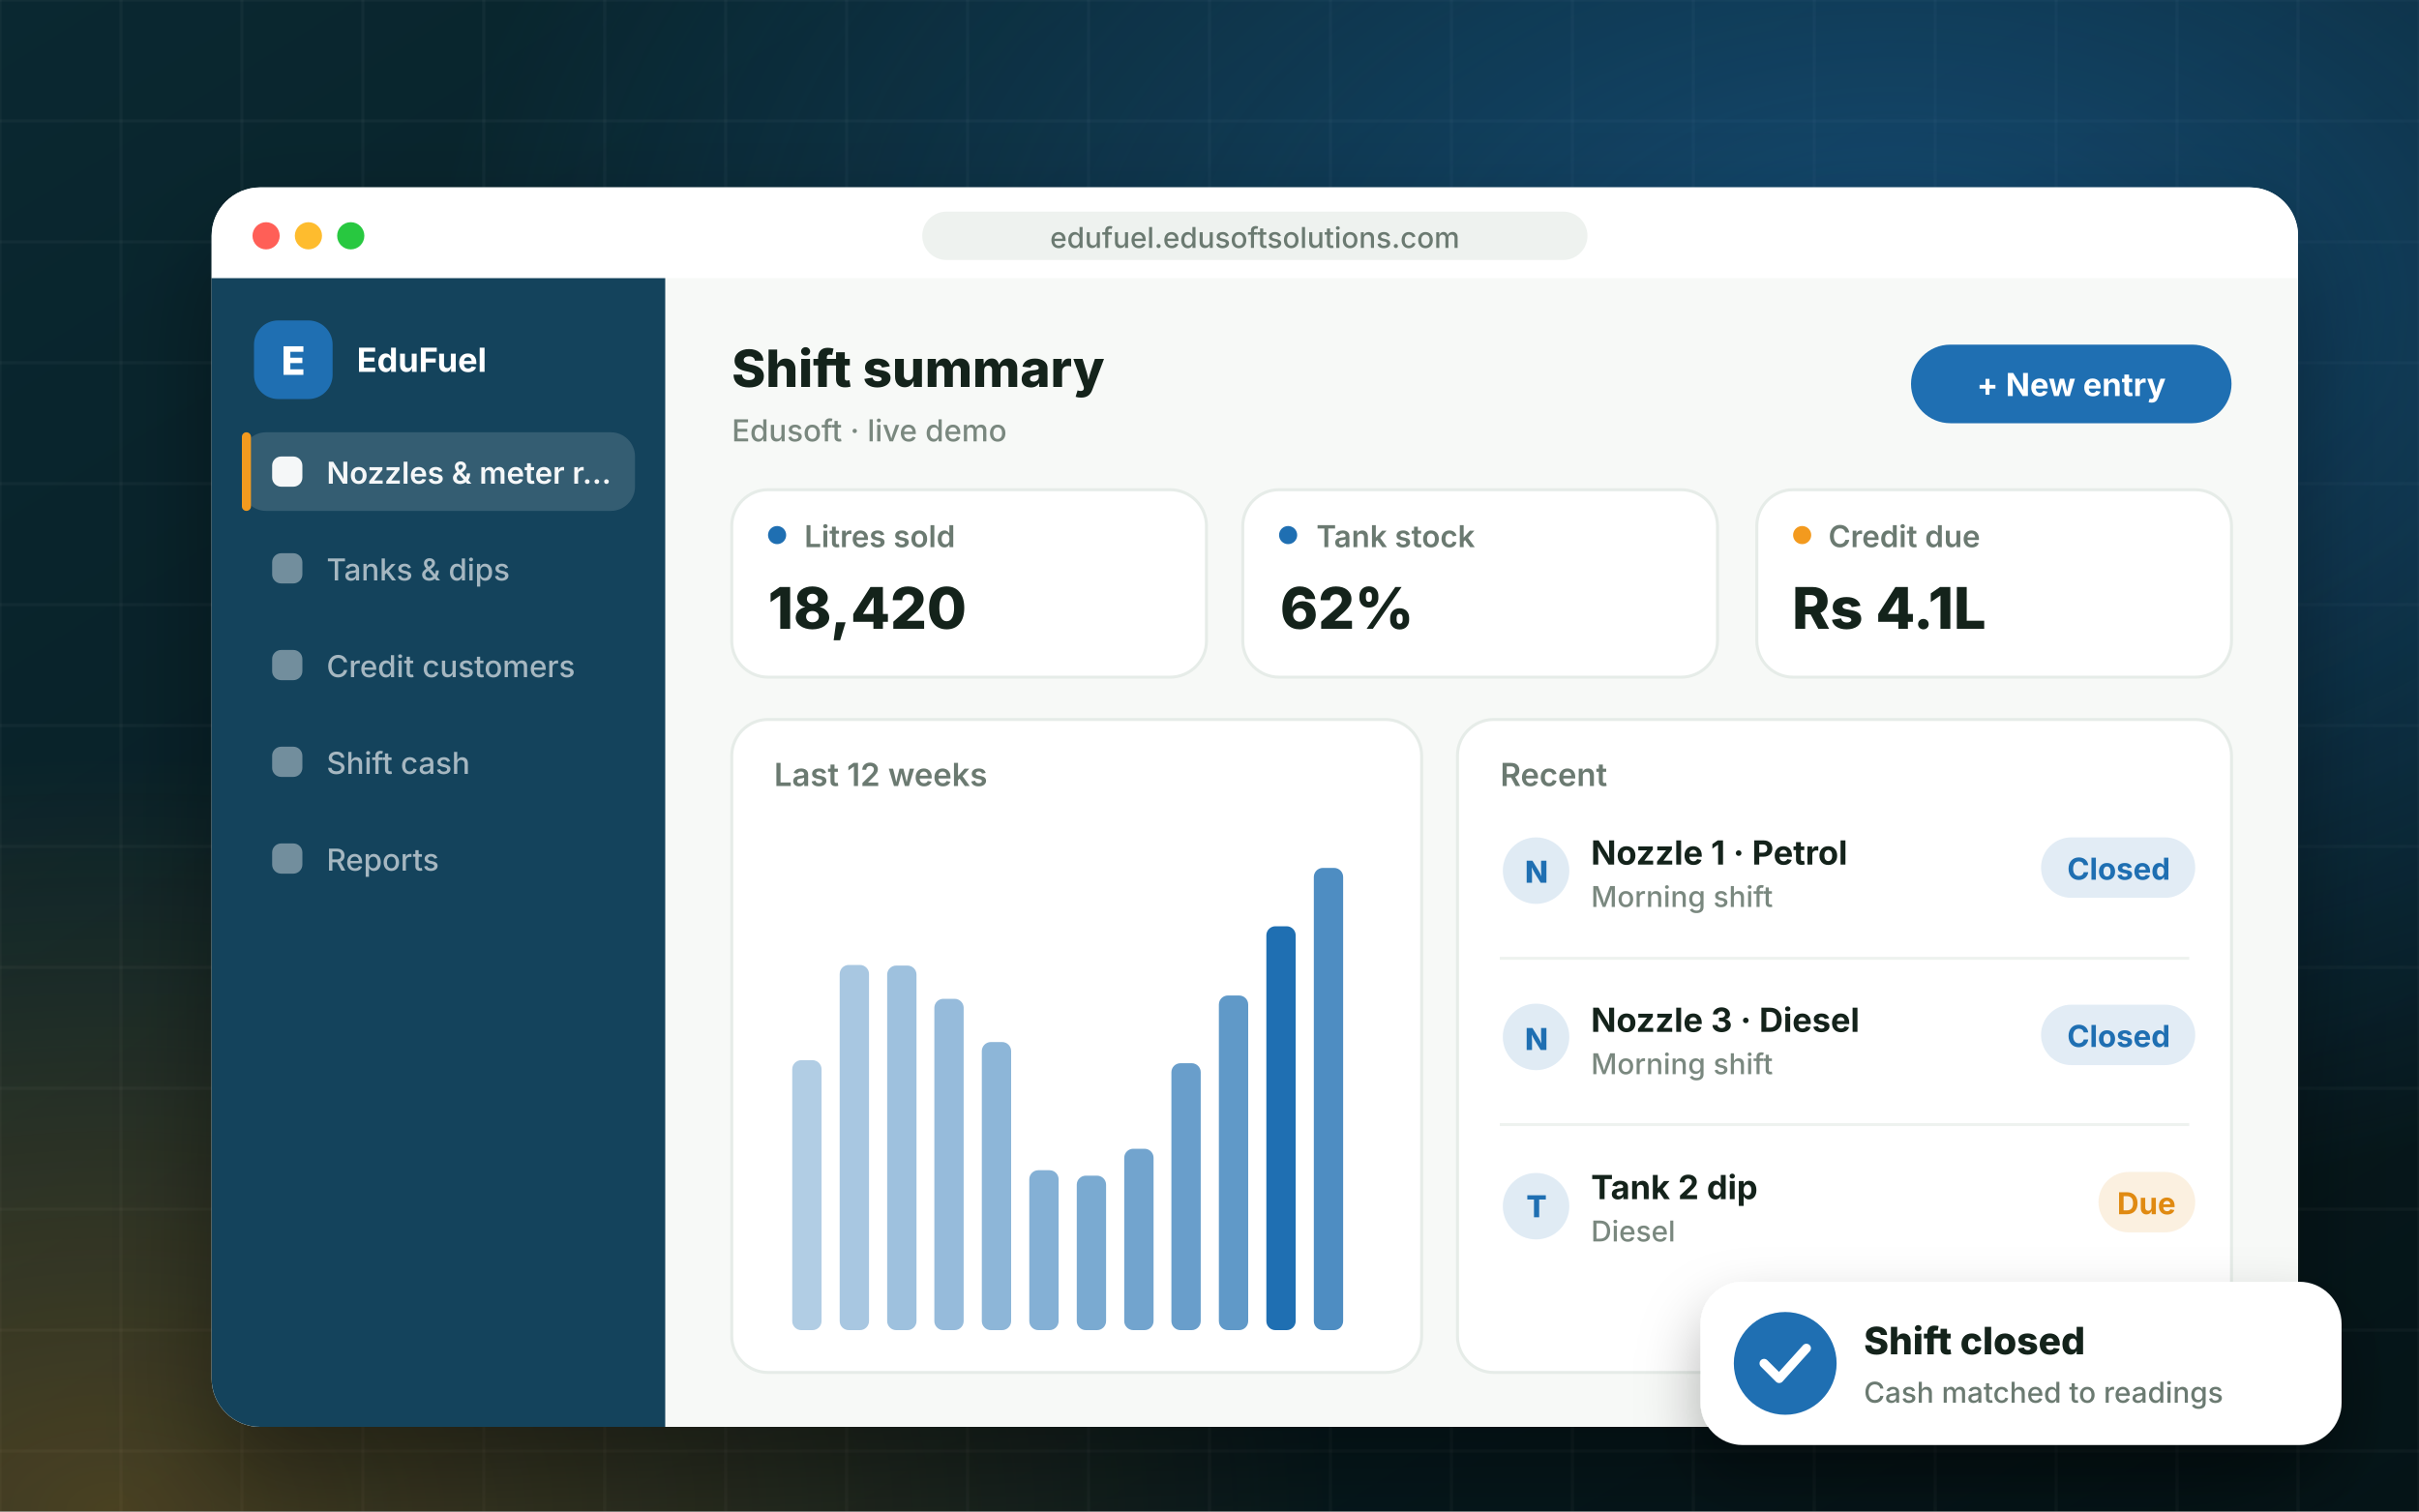
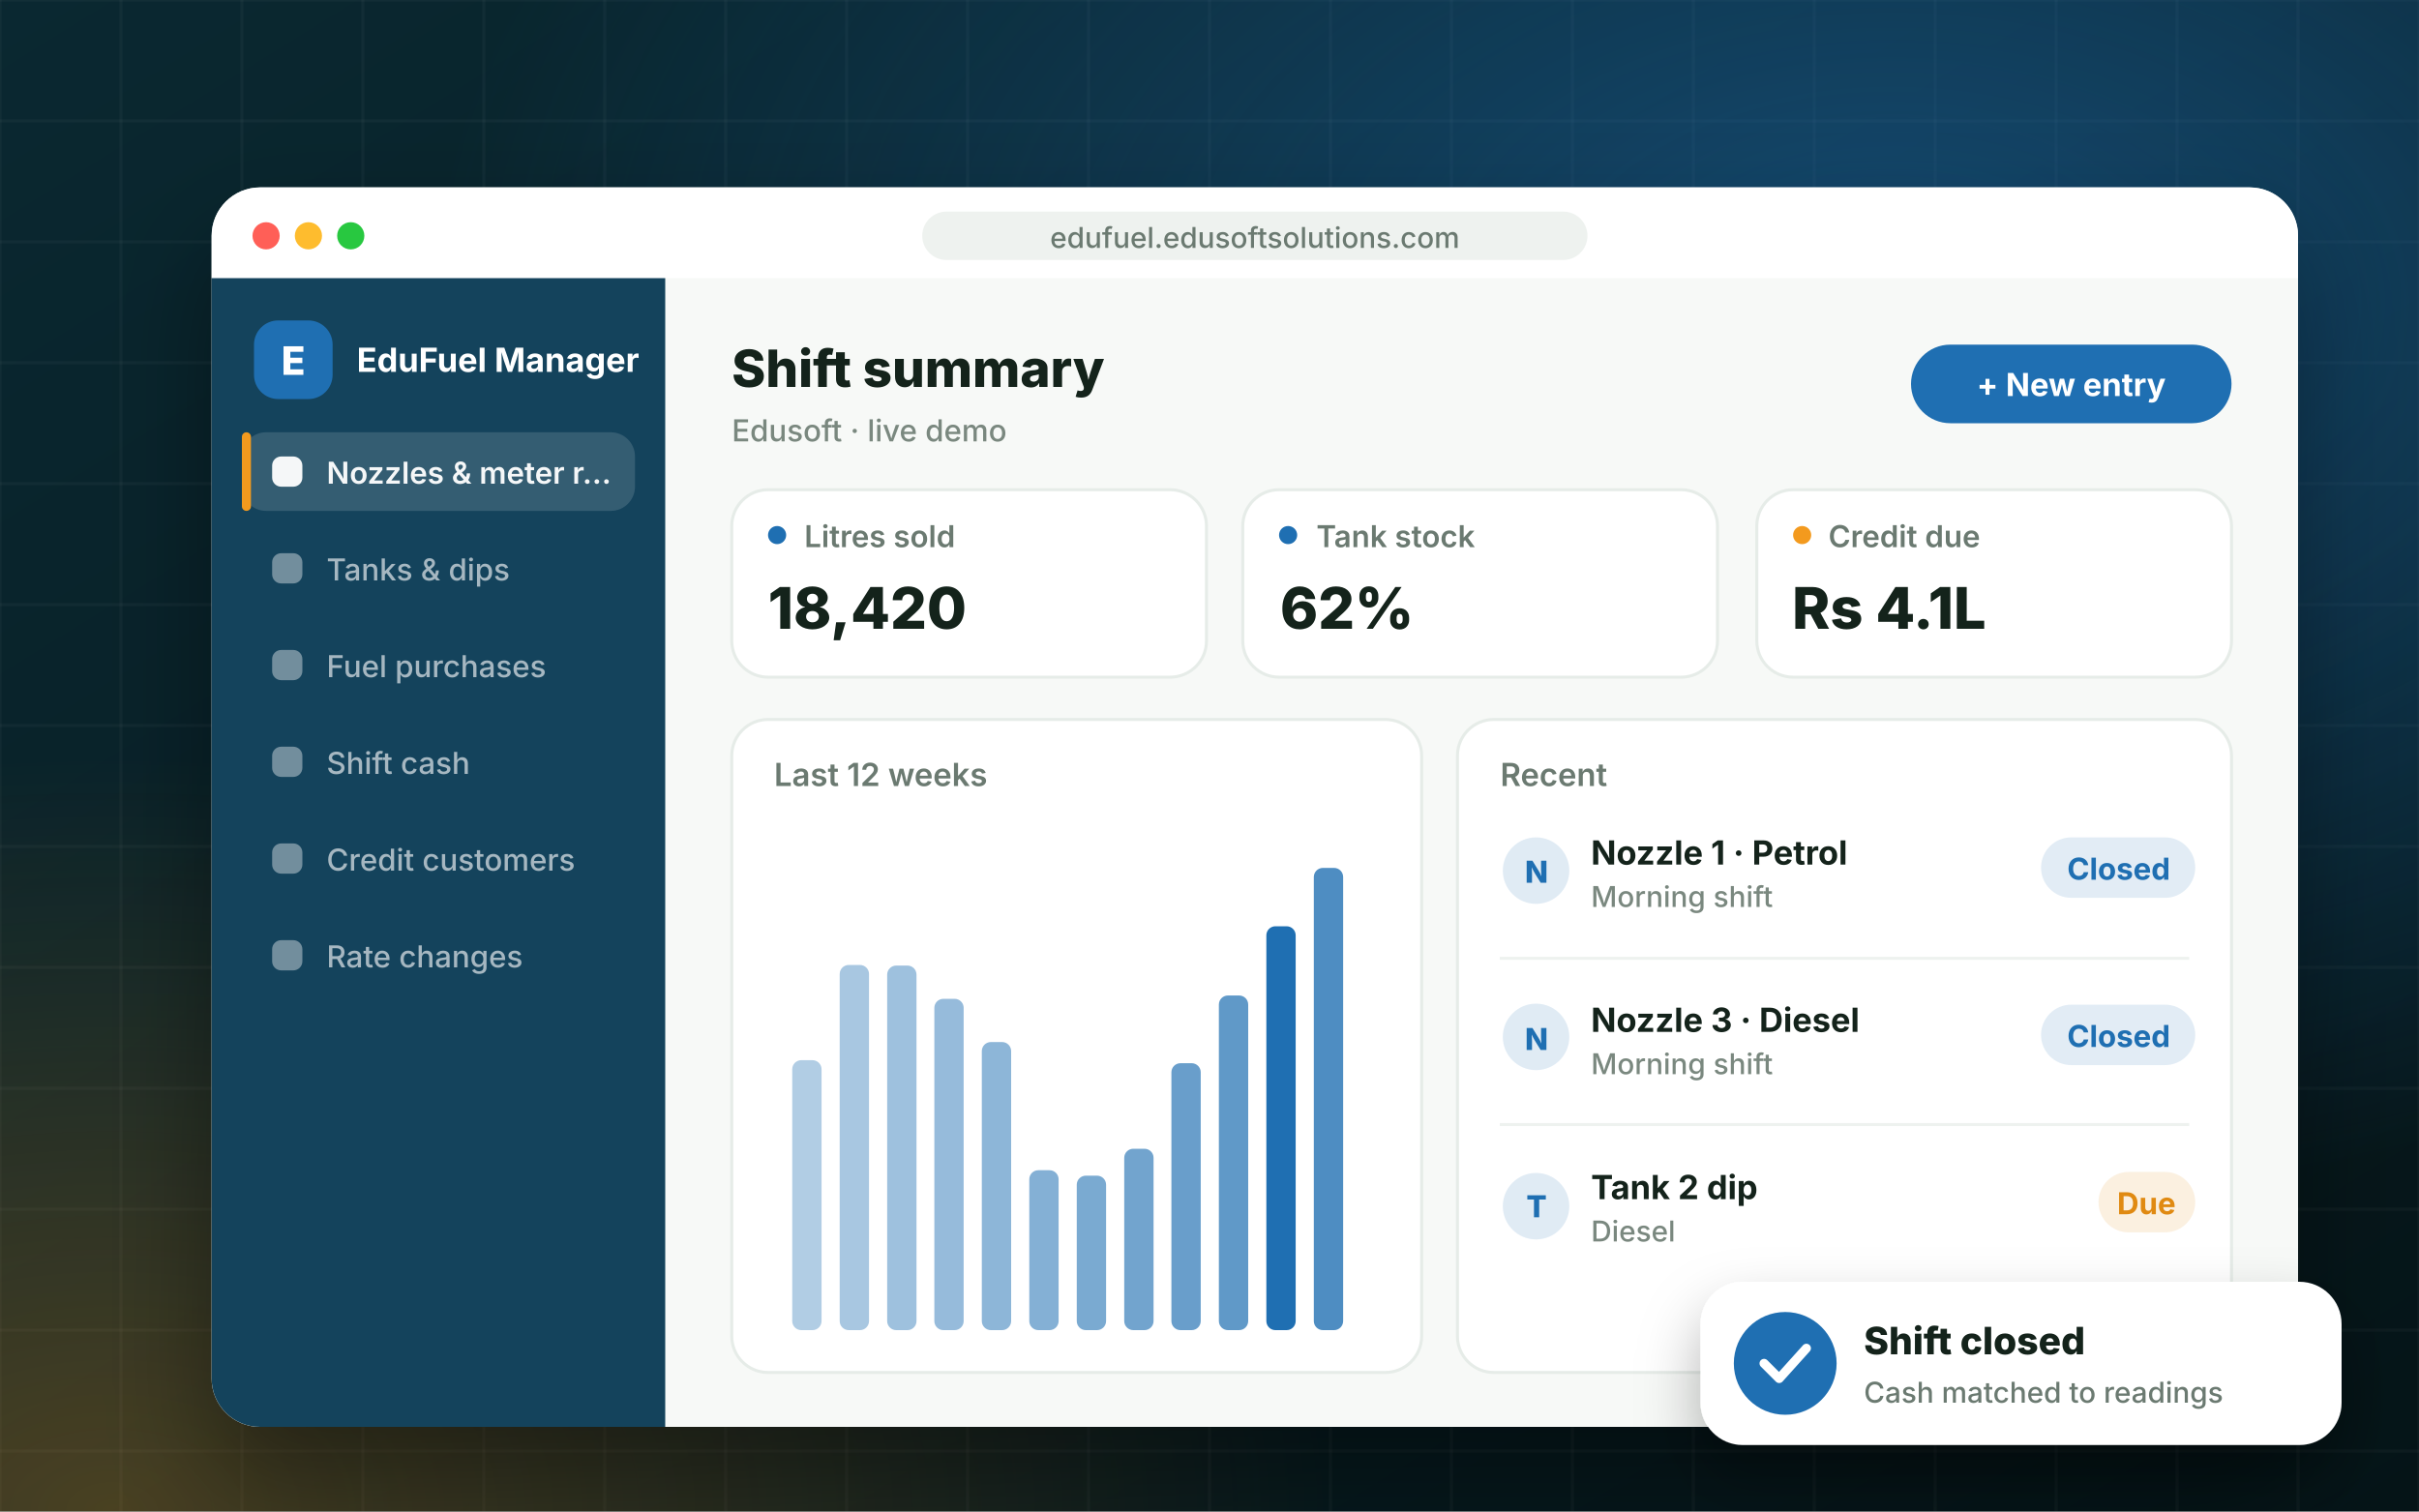
<svg xmlns="http://www.w3.org/2000/svg" viewBox="0 0 800 500" font-family="Inter, 'Segoe UI', Roboto, Arial, sans-serif">
  <defs>
    <linearGradient id="bg" x1="0" y1="0" x2="1" y2="1">
      <stop offset="0" stop-color="#0a2831" />
      <stop offset="1" stop-color="#051417" />
    </linearGradient>
    <radialGradient id="glow" cx=".78" cy=".2" r=".6">
      <stop offset="0" stop-color="#1f6fb2" stop-opacity=".55" />
      <stop offset="1" stop-color="#1f6fb2" stop-opacity="0" />
    </radialGradient>
    <radialGradient id="glow2" cx=".05" cy="1" r=".5">
      <stop offset="0" stop-color="#f39a1e" stop-opacity=".28" />
      <stop offset="1" stop-color="#f39a1e" stop-opacity="0" />
    </radialGradient>
    <linearGradient id="area" x1="0" y1="0" x2="0" y2="1">
      <stop offset="0" stop-color="#1f6fb2" stop-opacity=".28" />
      <stop offset="1" stop-color="#1f6fb2" stop-opacity="0" />
    </linearGradient>
    <filter id="sh" x="-20%" y="-20%" width="140%" height="150%">
      <feDropShadow dx="0" dy="18" stdDeviation="18" flood-color="#000" flood-opacity=".38" />
    </filter>
    <filter id="sh2" x="-30%" y="-40%" width="160%" height="200%">
      <feDropShadow dx="0" dy="10" stdDeviation="10" flood-color="#000" flood-opacity=".3" />
    </filter>
  </defs>
  <rect width="800" height="500" fill="url(#bg)" />
  <path d="M0 0 V500" stroke="#fff" stroke-opacity=".035" />
  <path d="M40 0 V500" stroke="#fff" stroke-opacity=".035" />
  <path d="M80 0 V500" stroke="#fff" stroke-opacity=".035" />
  <path d="M120 0 V500" stroke="#fff" stroke-opacity=".035" />
  <path d="M160 0 V500" stroke="#fff" stroke-opacity=".035" />
  <path d="M200 0 V500" stroke="#fff" stroke-opacity=".035" />
  <path d="M240 0 V500" stroke="#fff" stroke-opacity=".035" />
  <path d="M280 0 V500" stroke="#fff" stroke-opacity=".035" />
  <path d="M320 0 V500" stroke="#fff" stroke-opacity=".035" />
  <path d="M360 0 V500" stroke="#fff" stroke-opacity=".035" />
  <path d="M400 0 V500" stroke="#fff" stroke-opacity=".035" />
  <path d="M440 0 V500" stroke="#fff" stroke-opacity=".035" />
  <path d="M480 0 V500" stroke="#fff" stroke-opacity=".035" />
  <path d="M520 0 V500" stroke="#fff" stroke-opacity=".035" />
  <path d="M560 0 V500" stroke="#fff" stroke-opacity=".035" />
  <path d="M600 0 V500" stroke="#fff" stroke-opacity=".035" />
  <path d="M640 0 V500" stroke="#fff" stroke-opacity=".035" />
  <path d="M680 0 V500" stroke="#fff" stroke-opacity=".035" />
  <path d="M720 0 V500" stroke="#fff" stroke-opacity=".035" />
  <path d="M760 0 V500" stroke="#fff" stroke-opacity=".035" />
  <path d="M800 0 V500" stroke="#fff" stroke-opacity=".035" />
  <path d="M0 0 H800" stroke="#fff" stroke-opacity=".035" />
  <path d="M0 40 H800" stroke="#fff" stroke-opacity=".035" />
  <path d="M0 80 H800" stroke="#fff" stroke-opacity=".035" />
  <path d="M0 120 H800" stroke="#fff" stroke-opacity=".035" />
  <path d="M0 160 H800" stroke="#fff" stroke-opacity=".035" />
  <path d="M0 200 H800" stroke="#fff" stroke-opacity=".035" />
  <path d="M0 240 H800" stroke="#fff" stroke-opacity=".035" />
  <path d="M0 280 H800" stroke="#fff" stroke-opacity=".035" />
  <path d="M0 320 H800" stroke="#fff" stroke-opacity=".035" />
  <path d="M0 360 H800" stroke="#fff" stroke-opacity=".035" />
  <path d="M0 400 H800" stroke="#fff" stroke-opacity=".035" />
  <path d="M0 440 H800" stroke="#fff" stroke-opacity=".035" />
  <path d="M0 480 H800" stroke="#fff" stroke-opacity=".035" />
  <rect width="800" height="500" fill="url(#glow)" />
  <rect width="800" height="500" fill="url(#glow2)" />
  <g filter="url(#sh)">
    <rect x="70" y="62" width="690" height="410" rx="16" fill="#f7f9f7" />
  </g>
  <path d="M70 78 a16 16 0 0 1 16 -16 h658 a16 16 0 0 1 16 16 v14 h-690 z" fill="#fff" />
  <circle cx="88" cy="78" r="4.5" fill="#ff5f57" />
  <circle cx="102" cy="78" r="4.5" fill="#febc2e" />
  <circle cx="116" cy="78" r="4.5" fill="#28c840" />
  <rect x="305.0" y="70" width="220" height="16" rx="8" fill="#eef2ef" />
  <text x="415.0" y="82" font-size="9.5" font-weight="500" fill="#6b7a71" text-anchor="middle" opacity="1">edufuel.edusoftsolutions.com</text>
  <path d="M70 92 h150 v380 h-134 a16 16 0 0 1 -16 -16 z" fill="#14435c" />
  <rect x="84" y="106" width="26" height="26" rx="8" fill="#1f6fb2" />
  <text x="97" y="124" font-size="13" font-weight="800" fill="#fff" text-anchor="middle" opacity="1">E</text>
-   <text x="118" y="123" font-size="11" font-weight="700" fill="#fff" text-anchor="start" opacity="1">EduFuel</text>
+   <text x="118" y="123" font-size="11" font-weight="700" fill="#fff" text-anchor="start" opacity="1">EduFuel Manager</text>
  <rect x="80" y="143" width="130" height="26" rx="8" fill="#fff" opacity=".14" />
  <rect x="80" y="143" width="3" height="26" rx="1.5" fill="#f39a1e" />
  <rect x="90" y="151" width="10" height="10" rx="3" fill="#fff" opacity="0.95" />
  <text x="108" y="160" font-size="10" font-weight="600" fill="#fff" text-anchor="start" opacity="0.95">Nozzles &amp; meter r…</text>
  <rect x="90" y="183" width="10" height="10" rx="3" fill="#fff" opacity="0.4" />
  <text x="108" y="192" font-size="10" font-weight="500" fill="#fff" text-anchor="start" opacity="0.62">Tanks &amp; dips</text>
  <rect x="90" y="215" width="10" height="10" rx="3" fill="#fff" opacity="0.4" />
-   <text x="108" y="224" font-size="10" font-weight="500" fill="#fff" text-anchor="start" opacity="0.62">Credit customers</text>
+   <text x="108" y="224" font-size="10" font-weight="500" fill="#fff" text-anchor="start" opacity="0.62">Fuel purchases</text>
  <rect x="90" y="247" width="10" height="10" rx="3" fill="#fff" opacity="0.4" />
  <text x="108" y="256" font-size="10" font-weight="500" fill="#fff" text-anchor="start" opacity="0.62">Shift cash</text>
  <rect x="90" y="279" width="10" height="10" rx="3" fill="#fff" opacity="0.4" />
-   <text x="108" y="288" font-size="10" font-weight="500" fill="#fff" text-anchor="start" opacity="0.62">Reports</text>
+   <text x="108" y="288" font-size="10" font-weight="500" fill="#fff" text-anchor="start" opacity="0.62">Credit customers</text>
+   <rect x="90" y="311" width="10" height="10" rx="3" fill="#fff" opacity="0.4" />
+   <text x="108" y="320" font-size="10" font-weight="500" fill="#fff" text-anchor="start" opacity="0.62">Rate changes</text>
  <text x="242" y="128" font-size="17" font-weight="800" fill="#14231b" text-anchor="start" opacity="1">Shift summary</text>
  <text x="242" y="146" font-size="10" font-weight="500" fill="#7a887f" text-anchor="start" opacity="1">Edusoft · live demo</text>
  <rect x="632" y="114" width="106" height="26" rx="13" fill="#1f6fb2" />
  <text x="685" y="131" font-size="10.5" font-weight="700" fill="#fff" text-anchor="middle" opacity="1">+ New entry</text>
  <rect x="242" y="162" width="157" height="62" rx="12" fill="#fff" stroke="#e6ece8" />
  <rect x="254" y="174" width="6" height="6" rx="3" fill="#1f6fb2" />
  <text x="266.0" y="181" font-size="10" font-weight="600" fill="#6b7a71" text-anchor="start" opacity="1">Litres sold</text>
  <text x="254.0" y="208" font-size="19" font-weight="800" fill="#14231b" text-anchor="start" opacity="1">18,420</text>
  <rect x="411" y="162" width="157" height="62" rx="12" fill="#fff" stroke="#e6ece8" />
  <rect x="423" y="174" width="6" height="6" rx="3" fill="#1f6fb2" />
  <text x="435.333" y="181" font-size="10" font-weight="600" fill="#6b7a71" text-anchor="start" opacity="1">Tank stock</text>
  <text x="423.333" y="208" font-size="19" font-weight="800" fill="#14231b" text-anchor="start" opacity="1">62%</text>
  <rect x="581" y="162" width="157" height="62" rx="12" fill="#fff" stroke="#e6ece8" />
  <rect x="593" y="174" width="6" height="6" rx="3" fill="#f39a1e" />
  <text x="604.667" y="181" font-size="10" font-weight="600" fill="#6b7a71" text-anchor="start" opacity="1">Credit due</text>
  <text x="592.667" y="208" font-size="19" font-weight="800" fill="#14231b" text-anchor="start" opacity="1">Rs 4.1L</text>
  <rect x="242" y="238" width="228.16" height="216" rx="12" fill="#fff" stroke="#e6ece8" />
  <text x="256" y="260" font-size="10.5" font-weight="600" fill="#6b7a71" text-anchor="start" opacity="1">Last 12 weeks</text>
  <rect x="262.0" y="350.7" width="9.7" height="89.3" rx="3" fill="#1f6fb2" opacity="0.35" />
  <rect x="277.7" y="319.2" width="9.7" height="120.8" rx="3" fill="#1f6fb2" opacity="0.39" />
  <rect x="293.4" y="319.4" width="9.7" height="120.6" rx="3" fill="#1f6fb2" opacity="0.43" />
  <rect x="309.0" y="330.4" width="9.7" height="109.6" rx="3" fill="#1f6fb2" opacity="0.47" />
  <rect x="324.7" y="344.7" width="9.7" height="95.3" rx="3" fill="#1f6fb2" opacity="0.51" />
  <rect x="340.4" y="387.1" width="9.7" height="52.9" rx="3" fill="#1f6fb2" opacity="0.55" />
  <rect x="356.1" y="388.9" width="9.7" height="51.1" rx="3" fill="#1f6fb2" opacity="0.59" />
  <rect x="371.8" y="380.0" width="9.7" height="60.0" rx="3" fill="#1f6fb2" opacity="0.63" />
  <rect x="387.4" y="351.7" width="9.7" height="88.3" rx="3" fill="#1f6fb2" opacity="0.67" />
  <rect x="403.1" y="329.3" width="9.7" height="110.7" rx="3" fill="#1f6fb2" opacity="0.71" />
  <rect x="418.8" y="306.4" width="9.7" height="133.6" rx="3" fill="#1f6fb2" opacity="1.00" />
  <rect x="434.5" y="287.1" width="9.7" height="152.9" rx="3" fill="#1f6fb2" opacity="0.79" />
  <rect x="482" y="238" width="256" height="216" rx="12" fill="#fff" stroke="#e6ece8" />
  <text x="496.16" y="260" font-size="10.5" font-weight="600" fill="#6b7a71" text-anchor="start" opacity="1">Recent</text>
  <circle cx="508" cy="288" r="11" fill="#1f6fb2" opacity=".14" />
  <text x="508.16" y="292.0" font-size="10" font-weight="800" fill="#1f6fb2" text-anchor="middle" opacity="1">N</text>
  <text x="526.16" y="286.0" font-size="11" font-weight="700" fill="#14231b" text-anchor="start" opacity="1">Nozzle 1 · Petrol</text>
  <text x="526.16" y="300.0" font-size="9.5" font-weight="500" fill="#7a887f" text-anchor="start" opacity="1">Morning shift</text>
  <rect x="675" y="277.0" width="51" height="20" rx="10" fill="#1f6fb2" opacity=".13" />
  <text x="700.7" y="291.0" font-size="10" font-weight="700" fill="#1f6fb2" text-anchor="middle" opacity="1">Closed</text>
  <path d="M496 317 H724" stroke="#eef2ef" />
  <circle cx="508" cy="343" r="11" fill="#1f6fb2" opacity=".14" />
  <text x="508.16" y="347.333" font-size="10" font-weight="800" fill="#1f6fb2" text-anchor="middle" opacity="1">N</text>
  <text x="526.16" y="341.333" font-size="11" font-weight="700" fill="#14231b" text-anchor="start" opacity="1">Nozzle 3 · Diesel</text>
  <text x="526.16" y="355.333" font-size="9.5" font-weight="500" fill="#7a887f" text-anchor="start" opacity="1">Morning shift</text>
  <rect x="675" y="332.333" width="51" height="20" rx="10" fill="#1f6fb2" opacity=".13" />
  <text x="700.7" y="346.333" font-size="10" font-weight="700" fill="#1f6fb2" text-anchor="middle" opacity="1">Closed</text>
  <path d="M496 372 H724" stroke="#eef2ef" />
  <circle cx="508" cy="399" r="11" fill="#1f6fb2" opacity=".14" />
  <text x="508.16" y="402.667" font-size="10" font-weight="800" fill="#1f6fb2" text-anchor="middle" opacity="1">T</text>
  <text x="526.16" y="396.667" font-size="11" font-weight="700" fill="#14231b" text-anchor="start" opacity="1">Tank 2 dip</text>
  <text x="526.16" y="410.667" font-size="9.5" font-weight="500" fill="#7a887f" text-anchor="start" opacity="1">Diesel</text>
  <rect x="694" y="387.667" width="32" height="20" rx="10" fill="#e08a12" opacity=".13" />
  <text x="709.85" y="401.667" font-size="10" font-weight="700" fill="#e08a12" text-anchor="middle" opacity="1">Due</text>
  <g filter="url(#sh2)">
    <rect x="562.4" y="424" width="212" height="54" rx="14" fill="#fff" />
  </g>
  <circle cx="590.4" cy="451" r="17" fill="#1f6fb2" />
  <path d="M583.4,451 l5,5 l9,-10" fill="none" stroke="#fff" stroke-width="3" stroke-linecap="round" stroke-linejoin="round" />
  <text x="616.4" y="448" font-size="12.5" font-weight="800" fill="#14231b" text-anchor="start" opacity="1">Shift closed</text>
  <text x="616.4" y="464" font-size="9.5" font-weight="500" fill="#6b7a71" text-anchor="start" opacity="1">Cash matched to readings</text>
</svg>
